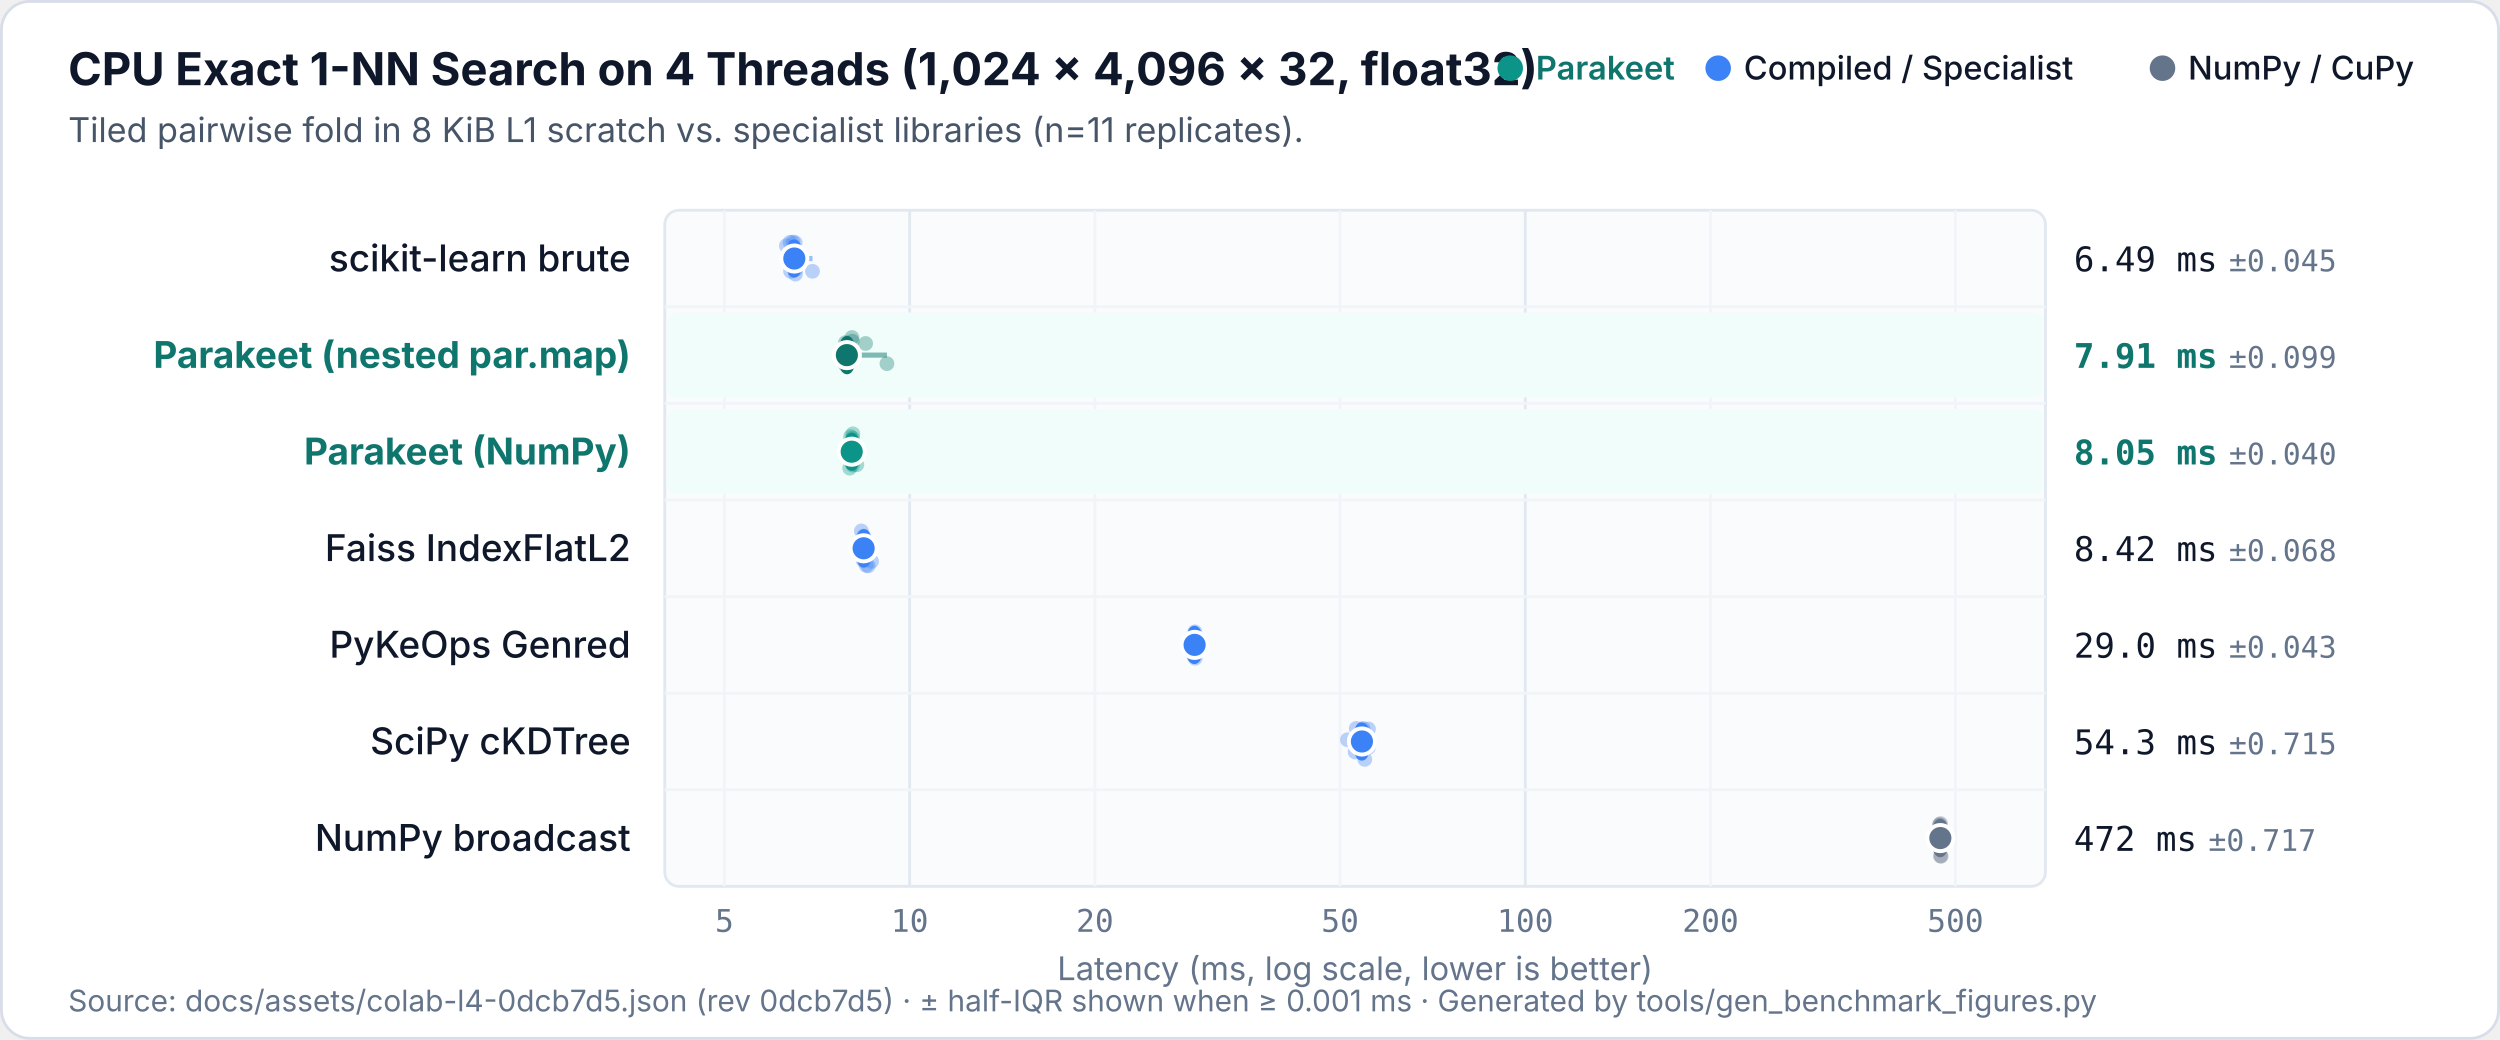
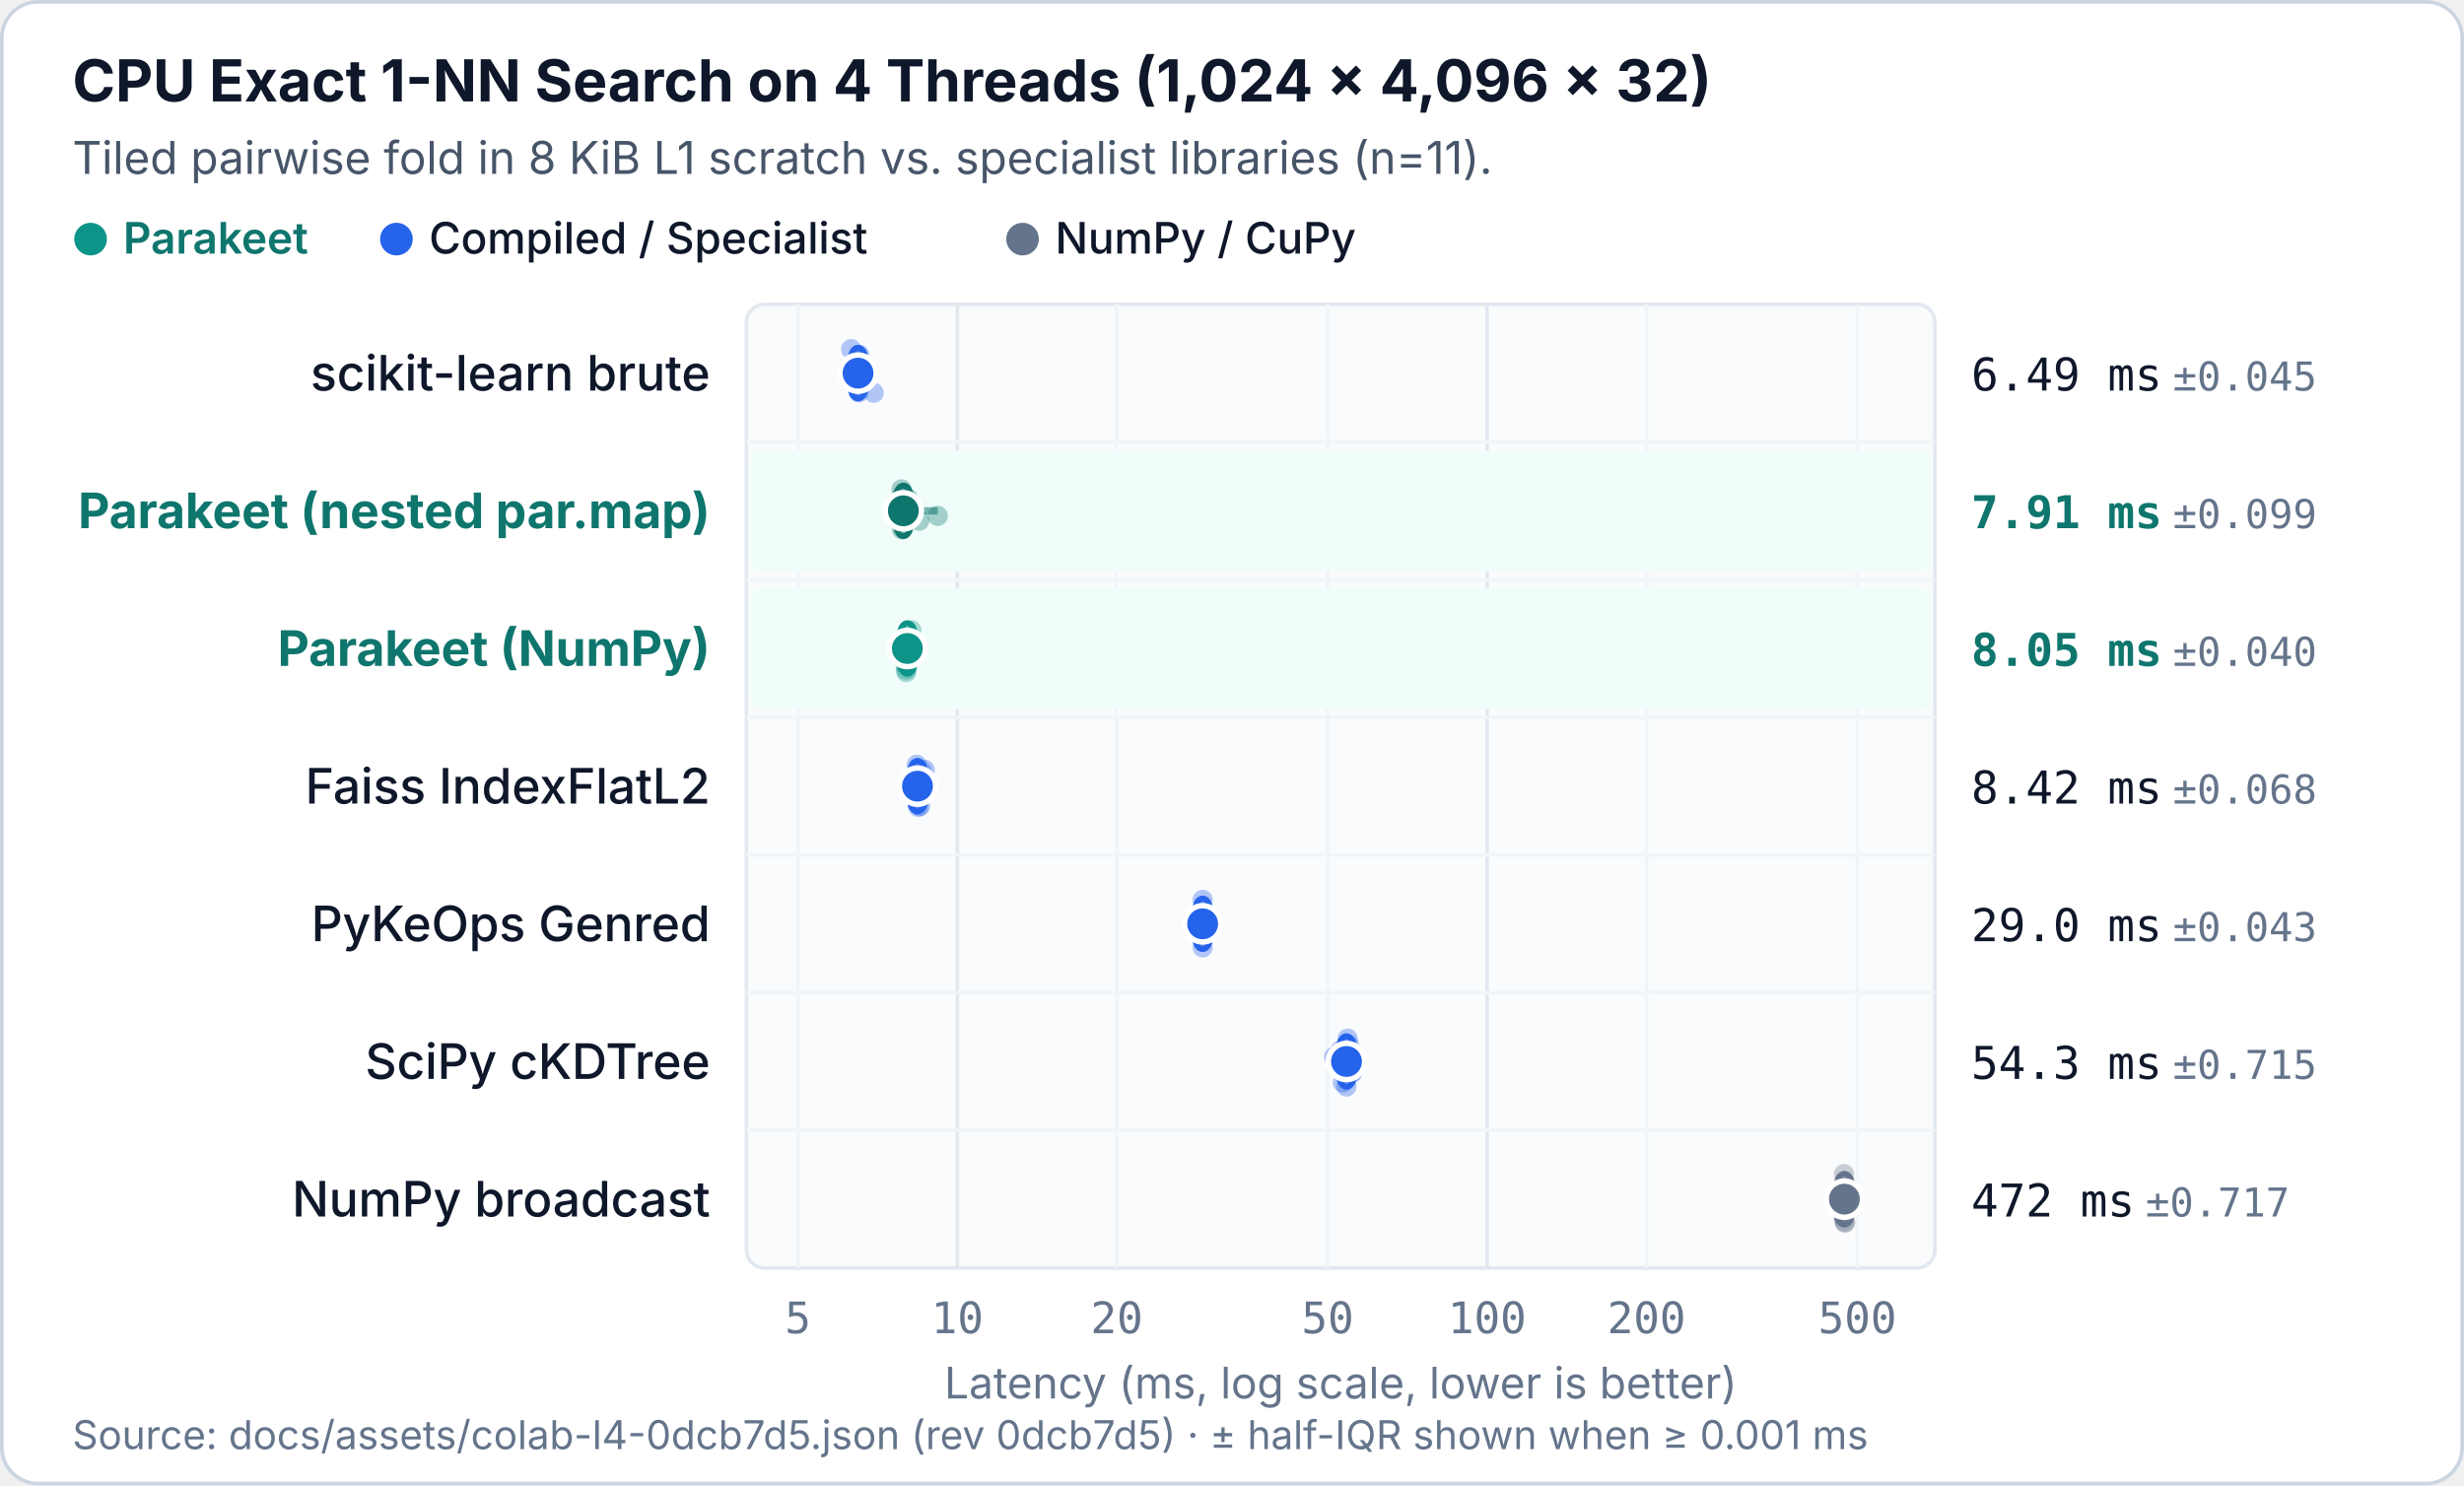
- <svg xmlns="http://www.w3.org/2000/svg" viewBox="0 0 880 366" width="880" height="366" role="img" aria-label="CPU Exact 1-NN Search on 4 Threads (1,024 × 4,096 × 32, float32)">
-   <rect x="0.5" y="0.5" width="879" height="365" rx="10" fill="#ffffff" stroke="#d8dee9" />
-   <text x="24" y="30" font-family="Inter, -apple-system, BlinkMacSystemFont, 'Segoe UI', Helvetica, Arial, sans-serif" font-size="16" font-weight="700" fill="#0f172a">CPU Exact 1-NN Search on 4 Threads (1,024 × 4,096 × 32, float32)</text>
-   <text x="24" y="50" font-family="Inter, -apple-system, BlinkMacSystemFont, 'Segoe UI', Helvetica, Arial, sans-serif" font-size="12" fill="#475569">Tiled pairwise fold in 8 KiB L1 scratch vs. specialist libraries (n=11 replicates).</text>
-   <circle cx="761.2" cy="24" r="4.5" fill="#64748b" />
-   <text x="770.2" y="28" font-family="Inter, -apple-system, BlinkMacSystemFont, 'Segoe UI', Helvetica, Arial, sans-serif" font-size="11.5" font-weight="500" fill="#0f172a">NumPy / CuPy</text>
-   <circle cx="604.8" cy="24" r="4.5" fill="#3b82f6" />
-   <text x="613.8" y="28" font-family="Inter, -apple-system, BlinkMacSystemFont, 'Segoe UI', Helvetica, Arial, sans-serif" font-size="11.5" font-weight="500" fill="#0f172a">Compiled / Specialist</text>
-   <circle cx="531.6" cy="24" r="4.5" fill="#0d9488" />
-   <text x="540.6" y="28" font-family="Inter, -apple-system, BlinkMacSystemFont, 'Segoe UI', Helvetica, Arial, sans-serif" font-size="11.5" font-weight="600" fill="#0f766e">Parakeet</text>
-   <rect x="234.0" y="74.0" width="486.0" height="238.0" rx="5" fill="#fafbfc" stroke="#e2e8f0" stroke-width="1" />
-   <line x1="255.0" y1="74.0" x2="255.0" y2="312.0" stroke="#f1f5f9" stroke-width="1" />
-   <text x="255.0" y="328.0" text-anchor="middle" font-family="'JetBrains Mono', ui-monospace, SFMono-Regular, Menlo, monospace" font-size="11" fill="#64748b">5</text>
-   <line x1="320.2" y1="74.0" x2="320.2" y2="312.0" stroke="#e2e8f0" stroke-width="1" />
-   <text x="320.2" y="328.0" text-anchor="middle" font-family="'JetBrains Mono', ui-monospace, SFMono-Regular, Menlo, monospace" font-size="11" fill="#64748b">10</text>
-   <line x1="385.4" y1="74.0" x2="385.4" y2="312.0" stroke="#f1f5f9" stroke-width="1" />
-   <text x="385.4" y="328.0" text-anchor="middle" font-family="'JetBrains Mono', ui-monospace, SFMono-Regular, Menlo, monospace" font-size="11" fill="#64748b">20</text>
-   <line x1="471.7" y1="74.0" x2="471.7" y2="312.0" stroke="#f1f5f9" stroke-width="1" />
-   <text x="471.7" y="328.0" text-anchor="middle" font-family="'JetBrains Mono', ui-monospace, SFMono-Regular, Menlo, monospace" font-size="11" fill="#64748b">50</text>
-   <line x1="536.9" y1="74.0" x2="536.9" y2="312.0" stroke="#e2e8f0" stroke-width="1" />
-   <text x="536.9" y="328.0" text-anchor="middle" font-family="'JetBrains Mono', ui-monospace, SFMono-Regular, Menlo, monospace" font-size="11" fill="#64748b">100</text>
-   <line x1="602.1" y1="74.0" x2="602.1" y2="312.0" stroke="#f1f5f9" stroke-width="1" />
-   <text x="602.1" y="328.0" text-anchor="middle" font-family="'JetBrains Mono', ui-monospace, SFMono-Regular, Menlo, monospace" font-size="11" fill="#64748b">200</text>
-   <line x1="688.3" y1="74.0" x2="688.3" y2="312.0" stroke="#f1f5f9" stroke-width="1" />
-   <text x="688.3" y="328.0" text-anchor="middle" font-family="'JetBrains Mono', ui-monospace, SFMono-Regular, Menlo, monospace" font-size="11" fill="#64748b">500</text>
-   <text x="477.0" y="345.0" text-anchor="middle" font-family="Inter, -apple-system, BlinkMacSystemFont, 'Segoe UI', Helvetica, Arial, sans-serif" font-size="11.5" fill="#64748b">Latency (ms, log scale, lower is better)</text>
-   <text x="222.0" y="95.5" text-anchor="end" font-family="Inter, -apple-system, BlinkMacSystemFont, 'Segoe UI', Helvetica, Arial, sans-serif" font-size="13" font-weight="500" fill="#0f172a">scikit-learn brute</text>
-   <line x1="276.8" y1="91.0" x2="286.0" y2="91.0" stroke="#3b82f6" stroke-opacity="0.5" stroke-width="1.8" />
-   <circle cx="279.1" cy="85.2" r="2.6" fill="#3b82f6" fill-opacity="0.34" />
-   <circle cx="279.9" cy="85.4" r="2.6" fill="#3b82f6" fill-opacity="0.34" />
-   <circle cx="279.6" cy="88.4" r="2.6" fill="#3b82f6" fill-opacity="0.34" />
-   <circle cx="279.5" cy="91.4" r="2.6" fill="#3b82f6" fill-opacity="0.34" />
-   <circle cx="280.1" cy="92.1" r="2.6" fill="#3b82f6" fill-opacity="0.34" />
-   <circle cx="278.3" cy="95.5" r="2.6" fill="#3b82f6" fill-opacity="0.34" />
-   <circle cx="276.8" cy="86.5" r="2.6" fill="#3b82f6" fill-opacity="0.34" />
-   <circle cx="280.0" cy="96.5" r="2.6" fill="#3b82f6" fill-opacity="0.34" />
-   <circle cx="278.1" cy="85.3" r="2.6" fill="#3b82f6" fill-opacity="0.34" />
-   <circle cx="280.1" cy="94.8" r="2.6" fill="#3b82f6" fill-opacity="0.34" />
-   <circle cx="286.0" cy="95.5" r="2.6" fill="#3b82f6" fill-opacity="0.34" />
-   <rect x="277.8" y="85.0" width="3.5" height="12.0" rx="2.5" fill="#3b82f6" fill-opacity="0.28" stroke="#3b82f6" stroke-width="1.5" />
-   <circle cx="279.6" cy="91.0" r="4.6" fill="#3b82f6" stroke="#ffffff" stroke-width="1.4" />
-   <text x="730.0" y="95.5" font-family="'JetBrains Mono', ui-monospace, SFMono-Regular, Menlo, monospace" font-size="12" font-weight="500" fill="#0f172a">6.49 ms<tspan dx="4" font-weight="400" font-size="10.5" fill="#64748b">±0.045</tspan>
+ <svg xmlns="http://www.w3.org/2000/svg" viewBox="0 0 680 410" width="680" height="410" role="img" aria-label="CPU Exact 1-NN Search on 4 Threads (1,024 × 4,096 × 32)">
+   <rect x="0.5" y="0.5" width="679" height="409" rx="10" fill="#ffffff" stroke="#cbd5e1" />
+   <text x="20" y="28" font-family="Inter, -apple-system, BlinkMacSystemFont, 'Segoe UI', Helvetica, Arial, sans-serif" font-size="16" font-weight="700" fill="#0f172a">CPU Exact 1-NN Search on 4 Threads (1,024 × 4,096 × 32)</text>
+   <text x="20" y="48" font-family="Inter, -apple-system, BlinkMacSystemFont, 'Segoe UI', Helvetica, Arial, sans-serif" font-size="12.5" fill="#475569">Tiled pairwise fold in 8 KiB L1 scratch vs. specialist libraries (n=11).</text>
+   <circle cx="25.0" cy="66" r="4.5" fill="#0d9488" />
+   <text x="34.0" y="70" font-family="Inter, -apple-system, BlinkMacSystemFont, 'Segoe UI', Helvetica, Arial, sans-serif" font-size="12" font-weight="600" fill="#0f766e">Parakeet</text>
+   <circle cx="109.4" cy="66" r="4.5" fill="#2563eb" />
+   <text x="118.4" y="70" font-family="Inter, -apple-system, BlinkMacSystemFont, 'Segoe UI', Helvetica, Arial, sans-serif" font-size="12" font-weight="500" fill="#0f172a">Compiled / Specialist</text>
+   <circle cx="282.2" cy="66" r="4.5" fill="#64748b" />
+   <text x="291.2" y="70" font-family="Inter, -apple-system, BlinkMacSystemFont, 'Segoe UI', Helvetica, Arial, sans-serif" font-size="12" font-weight="500" fill="#0f172a">NumPy / CuPy</text>
+   <rect x="206.0" y="84.0" width="328.0" height="266.0" rx="5" fill="#fafbfc" stroke="#e2e8f0" stroke-width="1" />
+   <line x1="220.2" y1="84.0" x2="220.2" y2="350.0" stroke="#f1f5f9" stroke-width="1" />
+   <text x="220.2" y="368.0" text-anchor="middle" font-family="'JetBrains Mono', ui-monospace, SFMono-Regular, Menlo, monospace" font-size="12" fill="#64748b">5</text>
+   <line x1="264.2" y1="84.0" x2="264.2" y2="350.0" stroke="#e2e8f0" stroke-width="1" />
+   <text x="264.2" y="368.0" text-anchor="middle" font-family="'JetBrains Mono', ui-monospace, SFMono-Regular, Menlo, monospace" font-size="12" fill="#64748b">10</text>
+   <line x1="308.2" y1="84.0" x2="308.2" y2="350.0" stroke="#f1f5f9" stroke-width="1" />
+   <text x="308.2" y="368.0" text-anchor="middle" font-family="'JetBrains Mono', ui-monospace, SFMono-Regular, Menlo, monospace" font-size="12" fill="#64748b">20</text>
+   <line x1="366.4" y1="84.0" x2="366.4" y2="350.0" stroke="#f1f5f9" stroke-width="1" />
+   <text x="366.4" y="368.0" text-anchor="middle" font-family="'JetBrains Mono', ui-monospace, SFMono-Regular, Menlo, monospace" font-size="12" fill="#64748b">50</text>
+   <line x1="410.4" y1="84.0" x2="410.4" y2="350.0" stroke="#e2e8f0" stroke-width="1" />
+   <text x="410.4" y="368.0" text-anchor="middle" font-family="'JetBrains Mono', ui-monospace, SFMono-Regular, Menlo, monospace" font-size="12" fill="#64748b">100</text>
+   <line x1="454.4" y1="84.0" x2="454.4" y2="350.0" stroke="#f1f5f9" stroke-width="1" />
+   <text x="454.4" y="368.0" text-anchor="middle" font-family="'JetBrains Mono', ui-monospace, SFMono-Regular, Menlo, monospace" font-size="12" fill="#64748b">200</text>
+   <line x1="512.6" y1="84.0" x2="512.6" y2="350.0" stroke="#f1f5f9" stroke-width="1" />
+   <text x="512.6" y="368.0" text-anchor="middle" font-family="'JetBrains Mono', ui-monospace, SFMono-Regular, Menlo, monospace" font-size="12" fill="#64748b">500</text>
+   <text x="370.0" y="386.0" text-anchor="middle" font-family="Inter, -apple-system, BlinkMacSystemFont, 'Segoe UI', Helvetica, Arial, sans-serif" font-size="12" fill="#64748b">Latency (ms, log scale, lower is better)</text>
+   <text x="196.0" y="107.8" text-anchor="end" font-family="Inter, -apple-system, BlinkMacSystemFont, 'Segoe UI', Helvetica, Arial, sans-serif" font-size="13.5" font-weight="500" fill="#0f172a">scikit-learn brute</text>
+   <line x1="234.9" y1="103.0" x2="241.1" y2="103.0" stroke="#2563eb" stroke-opacity="0.55" stroke-width="2.0" />
+   <circle cx="236.4" cy="101.1" r="2.8" fill="#2563eb" fill-opacity="0.34" />
+   <circle cx="237.0" cy="99.2" r="2.8" fill="#2563eb" fill-opacity="0.34" />
+   <circle cx="236.8" cy="107.0" r="2.8" fill="#2563eb" fill-opacity="0.34" />
+   <circle cx="236.7" cy="100.4" r="2.8" fill="#2563eb" fill-opacity="0.34" />
+   <circle cx="237.1" cy="101.0" r="2.8" fill="#2563eb" fill-opacity="0.34" />
+   <circle cx="235.9" cy="100.2" r="2.8" fill="#2563eb" fill-opacity="0.34" />
+   <circle cx="234.9" cy="96.4" r="2.8" fill="#2563eb" fill-opacity="0.34" />
+   <circle cx="237.0" cy="108.3" r="2.8" fill="#2563eb" fill-opacity="0.34" />
+   <circle cx="235.8" cy="100.8" r="2.8" fill="#2563eb" fill-opacity="0.34" />
+   <circle cx="237.1" cy="97.9" r="2.8" fill="#2563eb" fill-opacity="0.34" />
+   <circle cx="241.1" cy="108.4" r="2.8" fill="#2563eb" fill-opacity="0.34" />
+   <rect x="234.8" y="96.0" width="4.0" height="14.0" rx="3" fill="#2563eb" fill-opacity="0.30" stroke="#2563eb" stroke-width="1.6" />
+   <circle cx="236.8" cy="103.0" r="5.0" fill="#2563eb" stroke="#ffffff" stroke-width="1.5" />
+   <text x="544.0" y="107.8" font-family="'JetBrains Mono', ui-monospace, SFMono-Regular, Menlo, monospace" font-size="12.5" font-weight="500" fill="#0f172a">6.49 ms<tspan dx="3" font-weight="400" font-size="11" fill="#64748b">±0.045</tspan>
  </text>
-   <rect x="235.0" y="110.0" width="484.0" height="29.9" rx="3" fill="#f0fdfa" />
-   <line x1="234.0" y1="108.0" x2="720.0" y2="108.0" stroke="#f1f5f9" stroke-width="1" />
-   <text x="222.0" y="129.5" text-anchor="end" font-family="Inter, -apple-system, BlinkMacSystemFont, 'Segoe UI', Helvetica, Arial, sans-serif" font-size="13" font-weight="700" fill="#0f766e">Parakeet (nested par.map)</text>
-   <line x1="296.9" y1="125.0" x2="312.2" y2="125.0" stroke="#0f766e" stroke-opacity="0.5" stroke-width="1.8" />
-   <circle cx="312.2" cy="128.0" r="2.6" fill="#0f766e" fill-opacity="0.34" />
-   <circle cx="304.7" cy="120.9" r="2.6" fill="#0f766e" fill-opacity="0.34" />
-   <circle cx="300.0" cy="120.1" r="2.6" fill="#0f766e" fill-opacity="0.34" />
-   <circle cx="297.8" cy="128.7" r="2.6" fill="#0f766e" fill-opacity="0.34" />
-   <circle cx="297.4" cy="125.5" r="2.6" fill="#0f766e" fill-opacity="0.34" />
-   <circle cx="298.4" cy="128.0" r="2.6" fill="#0f766e" fill-opacity="0.34" />
-   <circle cx="297.6" cy="120.6" r="2.6" fill="#0f766e" fill-opacity="0.34" />
-   <circle cx="297.6" cy="123.9" r="2.6" fill="#0f766e" fill-opacity="0.34" />
-   <circle cx="299.9" cy="118.8" r="2.6" fill="#0f766e" fill-opacity="0.34" />
-   <circle cx="298.1" cy="122.0" r="2.6" fill="#0f766e" fill-opacity="0.34" />
-   <circle cx="296.9" cy="127.5" r="2.6" fill="#0f766e" fill-opacity="0.34" />
-   <rect x="296.4" y="119.0" width="3.5" height="12.0" rx="2.5" fill="#0f766e" fill-opacity="0.28" stroke="#0f766e" stroke-width="1.5" />
-   <circle cx="298.1" cy="125.0" r="4.6" fill="#0f766e" stroke="#ffffff" stroke-width="1.4" />
-   <text x="730.0" y="129.5" font-family="'JetBrains Mono', ui-monospace, SFMono-Regular, Menlo, monospace" font-size="12" font-weight="700" fill="#0f766e">7.91 ms<tspan dx="4" font-weight="400" font-size="10.5" fill="#64748b">±0.099</tspan>
+   <rect x="207.0" y="124.3" width="326.0" height="33.4" rx="3" fill="#f0fdfa" />
+   <line x1="206.0" y1="122.0" x2="534.0" y2="122.0" stroke="#f1f5f9" stroke-width="1" />
+   <text x="196.0" y="145.8" text-anchor="end" font-family="Inter, -apple-system, BlinkMacSystemFont, 'Segoe UI', Helvetica, Arial, sans-serif" font-size="13.5" font-weight="700" fill="#0f766e">Parakeet (nested par.map)</text>
+   <line x1="248.5" y1="141.0" x2="258.8" y2="141.0" stroke="#0f766e" stroke-opacity="0.55" stroke-width="2.0" />
+   <circle cx="258.8" cy="142.4" r="2.8" fill="#0f766e" fill-opacity="0.34" />
+   <circle cx="253.7" cy="143.7" r="2.8" fill="#0f766e" fill-opacity="0.34" />
+   <circle cx="250.5" cy="138.1" r="2.8" fill="#0f766e" fill-opacity="0.34" />
+   <circle cx="249.0" cy="141.2" r="2.8" fill="#0f766e" fill-opacity="0.34" />
+   <circle cx="248.8" cy="135.1" r="2.8" fill="#0f766e" fill-opacity="0.34" />
+   <circle cx="249.4" cy="141.8" r="2.8" fill="#0f766e" fill-opacity="0.34" />
+   <circle cx="248.9" cy="140.6" r="2.8" fill="#0f766e" fill-opacity="0.34" />
+   <circle cx="248.9" cy="146.1" r="2.8" fill="#0f766e" fill-opacity="0.34" />
+   <circle cx="250.5" cy="137.6" r="2.8" fill="#0f766e" fill-opacity="0.34" />
+   <circle cx="249.3" cy="141.6" r="2.8" fill="#0f766e" fill-opacity="0.34" />
+   <circle cx="248.5" cy="137.5" r="2.8" fill="#0f766e" fill-opacity="0.34" />
+   <rect x="247.3" y="134.0" width="4.0" height="14.0" rx="3" fill="#0f766e" fill-opacity="0.30" stroke="#0f766e" stroke-width="1.6" />
+   <circle cx="249.3" cy="141.0" r="5.0" fill="#0f766e" stroke="#ffffff" stroke-width="1.5" />
+   <text x="544.0" y="145.8" font-family="'JetBrains Mono', ui-monospace, SFMono-Regular, Menlo, monospace" font-size="12.5" font-weight="700" fill="#0f766e">7.91 ms<tspan dx="3" font-weight="400" font-size="11" fill="#64748b">±0.099</tspan>
  </text>
-   <rect x="235.0" y="144.0" width="484.0" height="29.9" rx="3" fill="#f0fdfa" />
-   <line x1="234.0" y1="142.0" x2="720.0" y2="142.0" stroke="#f1f5f9" stroke-width="1" />
-   <text x="222.0" y="163.5" text-anchor="end" font-family="Inter, -apple-system, BlinkMacSystemFont, 'Segoe UI', Helvetica, Arial, sans-serif" font-size="13" font-weight="700" fill="#0f766e">Parakeet (NumPy)</text>
-   <line x1="298.9" y1="159.0" x2="301.6" y2="159.0" stroke="#0d9488" stroke-opacity="0.5" stroke-width="1.8" />
-   <circle cx="299.1" cy="164.8" r="2.6" fill="#0d9488" fill-opacity="0.34" />
-   <circle cx="298.9" cy="160.2" r="2.6" fill="#0d9488" fill-opacity="0.34" />
-   <circle cx="299.1" cy="159.7" r="2.6" fill="#0d9488" fill-opacity="0.34" />
-   <circle cx="299.4" cy="153.7" r="2.6" fill="#0d9488" fill-opacity="0.34" />
-   <circle cx="300.1" cy="163.7" r="2.6" fill="#0d9488" fill-opacity="0.34" />
-   <circle cx="299.3" cy="157.5" r="2.6" fill="#0d9488" fill-opacity="0.34" />
-   <circle cx="299.8" cy="160.6" r="2.6" fill="#0d9488" fill-opacity="0.34" />
-   <circle cx="301.6" cy="163.6" r="2.6" fill="#0d9488" fill-opacity="0.34" />
-   <circle cx="301.4" cy="158.3" r="2.6" fill="#0d9488" fill-opacity="0.34" />
-   <circle cx="300.2" cy="152.7" r="2.6" fill="#0d9488" fill-opacity="0.34" />
-   <circle cx="300.1" cy="154.2" r="2.6" fill="#0d9488" fill-opacity="0.34" />
-   <rect x="298.1" y="153.0" width="3.5" height="12.0" rx="2.5" fill="#0d9488" fill-opacity="0.28" stroke="#0d9488" stroke-width="1.5" />
-   <circle cx="299.8" cy="159.0" r="4.6" fill="#0d9488" stroke="#ffffff" stroke-width="1.4" />
-   <text x="730.0" y="163.5" font-family="'JetBrains Mono', ui-monospace, SFMono-Regular, Menlo, monospace" font-size="12" font-weight="700" fill="#0f766e">8.05 ms<tspan dx="4" font-weight="400" font-size="10.5" fill="#64748b">±0.040</tspan>
+   <rect x="207.0" y="162.3" width="326.0" height="33.4" rx="3" fill="#f0fdfa" />
+   <line x1="206.0" y1="160.0" x2="534.0" y2="160.0" stroke="#f1f5f9" stroke-width="1" />
+   <text x="196.0" y="183.8" text-anchor="end" font-family="Inter, -apple-system, BlinkMacSystemFont, 'Segoe UI', Helvetica, Arial, sans-serif" font-size="13.5" font-weight="700" fill="#0f766e">Parakeet (NumPy)</text>
+   <line x1="249.8" y1="179.0" x2="251.6" y2="179.0" stroke="#0d9488" stroke-opacity="0.55" stroke-width="2.0" />
+   <circle cx="249.9" cy="183.5" r="2.8" fill="#0d9488" fill-opacity="0.34" />
+   <circle cx="249.8" cy="180.6" r="2.8" fill="#0d9488" fill-opacity="0.34" />
+   <circle cx="250.0" cy="177.1" r="2.8" fill="#0d9488" fill-opacity="0.34" />
+   <circle cx="250.1" cy="185.5" r="2.8" fill="#0d9488" fill-opacity="0.34" />
+   <circle cx="250.6" cy="178.6" r="2.8" fill="#0d9488" fill-opacity="0.34" />
+   <circle cx="250.1" cy="184.8" r="2.8" fill="#0d9488" fill-opacity="0.34" />
+   <circle cx="250.4" cy="183.0" r="2.8" fill="#0d9488" fill-opacity="0.34" />
+   <circle cx="251.6" cy="177.9" r="2.8" fill="#0d9488" fill-opacity="0.34" />
+   <circle cx="251.5" cy="174.0" r="2.8" fill="#0d9488" fill-opacity="0.34" />
+   <circle cx="250.7" cy="182.5" r="2.8" fill="#0d9488" fill-opacity="0.34" />
+   <circle cx="250.6" cy="182.8" r="2.8" fill="#0d9488" fill-opacity="0.34" />
+   <rect x="248.4" y="172.0" width="4.0" height="14.0" rx="3" fill="#0d9488" fill-opacity="0.30" stroke="#0d9488" stroke-width="1.6" />
+   <circle cx="250.4" cy="179.0" r="5.0" fill="#0d9488" stroke="#ffffff" stroke-width="1.5" />
+   <text x="544.0" y="183.8" font-family="'JetBrains Mono', ui-monospace, SFMono-Regular, Menlo, monospace" font-size="12.5" font-weight="700" fill="#0f766e">8.05 ms<tspan dx="3" font-weight="400" font-size="11" fill="#64748b">±0.040</tspan>
  </text>
-   <line x1="234.0" y1="176.0" x2="720.0" y2="176.0" stroke="#f1f5f9" stroke-width="1" />
-   <text x="222.0" y="197.5" text-anchor="end" font-family="Inter, -apple-system, BlinkMacSystemFont, 'Segoe UI', Helvetica, Arial, sans-serif" font-size="13" font-weight="500" fill="#0f172a">Faiss IndexFlatL2</text>
-   <line x1="303.2" y1="193.0" x2="306.8" y2="193.0" stroke="#3b82f6" stroke-opacity="0.5" stroke-width="1.8" />
-   <circle cx="304.0" cy="188.7" r="2.6" fill="#3b82f6" fill-opacity="0.34" />
-   <circle cx="304.2" cy="189.6" r="2.6" fill="#3b82f6" fill-opacity="0.34" />
-   <circle cx="303.9" cy="193.3" r="2.6" fill="#3b82f6" fill-opacity="0.34" />
-   <circle cx="303.2" cy="186.9" r="2.6" fill="#3b82f6" fill-opacity="0.34" />
-   <circle cx="303.7" cy="190.3" r="2.6" fill="#3b82f6" fill-opacity="0.34" />
-   <circle cx="303.9" cy="197.4" r="2.6" fill="#3b82f6" fill-opacity="0.34" />
-   <circle cx="304.9" cy="199.0" r="2.6" fill="#3b82f6" fill-opacity="0.34" />
-   <circle cx="303.4" cy="193.9" r="2.6" fill="#3b82f6" fill-opacity="0.34" />
-   <circle cx="305.7" cy="194.8" r="2.6" fill="#3b82f6" fill-opacity="0.34" />
-   <circle cx="306.8" cy="197.6" r="2.6" fill="#3b82f6" fill-opacity="0.34" />
-   <circle cx="305.6" cy="199.2" r="2.6" fill="#3b82f6" fill-opacity="0.34" />
-   <rect x="302.3" y="187.0" width="3.5" height="12.0" rx="2.5" fill="#3b82f6" fill-opacity="0.28" stroke="#3b82f6" stroke-width="1.5" />
-   <circle cx="304.0" cy="193.0" r="4.6" fill="#3b82f6" stroke="#ffffff" stroke-width="1.4" />
-   <text x="730.0" y="197.5" font-family="'JetBrains Mono', ui-monospace, SFMono-Regular, Menlo, monospace" font-size="12" font-weight="500" fill="#0f172a">8.42 ms<tspan dx="4" font-weight="400" font-size="10.5" fill="#64748b">±0.068</tspan>
+   <line x1="206.0" y1="198.0" x2="534.0" y2="198.0" stroke="#f1f5f9" stroke-width="1" />
+   <text x="196.0" y="221.8" text-anchor="end" font-family="Inter, -apple-system, BlinkMacSystemFont, 'Segoe UI', Helvetica, Arial, sans-serif" font-size="13.5" font-weight="500" fill="#0f172a">Faiss IndexFlatL2</text>
+   <line x1="252.7" y1="217.0" x2="255.2" y2="217.0" stroke="#2563eb" stroke-opacity="0.55" stroke-width="2.0" />
+   <circle cx="253.2" cy="218.4" r="2.8" fill="#2563eb" fill-opacity="0.34" />
+   <circle cx="253.4" cy="222.7" r="2.8" fill="#2563eb" fill-opacity="0.34" />
+   <circle cx="253.2" cy="215.0" r="2.8" fill="#2563eb" fill-opacity="0.34" />
+   <circle cx="252.7" cy="216.9" r="2.8" fill="#2563eb" fill-opacity="0.34" />
+   <circle cx="253.0" cy="211.1" r="2.8" fill="#2563eb" fill-opacity="0.34" />
+   <circle cx="253.2" cy="221.8" r="2.8" fill="#2563eb" fill-opacity="0.34" />
+   <circle cx="253.9" cy="222.5" r="2.8" fill="#2563eb" fill-opacity="0.34" />
+   <circle cx="252.8" cy="218.7" r="2.8" fill="#2563eb" fill-opacity="0.34" />
+   <circle cx="254.4" cy="214.1" r="2.8" fill="#2563eb" fill-opacity="0.34" />
+   <circle cx="255.2" cy="212.5" r="2.8" fill="#2563eb" fill-opacity="0.34" />
+   <circle cx="254.3" cy="212.8" r="2.8" fill="#2563eb" fill-opacity="0.34" />
+   <rect x="251.2" y="210.0" width="4.0" height="14.0" rx="3" fill="#2563eb" fill-opacity="0.30" stroke="#2563eb" stroke-width="1.6" />
+   <circle cx="253.2" cy="217.0" r="5.0" fill="#2563eb" stroke="#ffffff" stroke-width="1.5" />
+   <text x="544.0" y="221.8" font-family="'JetBrains Mono', ui-monospace, SFMono-Regular, Menlo, monospace" font-size="12.5" font-weight="500" fill="#0f172a">8.42 ms<tspan dx="3" font-weight="400" font-size="11" fill="#64748b">±0.068</tspan>
  </text>
-   <line x1="234.0" y1="210.0" x2="720.0" y2="210.0" stroke="#f1f5f9" stroke-width="1" />
-   <text x="222.0" y="231.5" text-anchor="end" font-family="Inter, -apple-system, BlinkMacSystemFont, 'Segoe UI', Helvetica, Arial, sans-serif" font-size="13" font-weight="500" fill="#0f172a">PyKeOps Genred</text>
-   <line x1="420.2" y1="227.0" x2="420.8" y2="227.0" stroke="#3b82f6" stroke-opacity="0.5" stroke-width="1.8" />
-   <circle cx="420.4" cy="228.0" r="2.6" fill="#3b82f6" fill-opacity="0.34" />
-   <circle cx="420.7" cy="223.9" r="2.6" fill="#3b82f6" fill-opacity="0.34" />
-   <circle cx="420.6" cy="222.4" r="2.6" fill="#3b82f6" fill-opacity="0.34" />
-   <circle cx="420.2" cy="230.8" r="2.6" fill="#3b82f6" fill-opacity="0.34" />
-   <circle cx="420.7" cy="231.7" r="2.6" fill="#3b82f6" fill-opacity="0.34" />
-   <circle cx="420.3" cy="230.9" r="2.6" fill="#3b82f6" fill-opacity="0.34" />
-   <circle cx="420.8" cy="229.8" r="2.6" fill="#3b82f6" fill-opacity="0.34" />
-   <circle cx="420.4" cy="229.3" r="2.6" fill="#3b82f6" fill-opacity="0.34" />
-   <circle cx="420.3" cy="227.5" r="2.6" fill="#3b82f6" fill-opacity="0.34" />
-   <circle cx="420.5" cy="226.6" r="2.6" fill="#3b82f6" fill-opacity="0.34" />
-   <circle cx="420.5" cy="223.6" r="2.6" fill="#3b82f6" fill-opacity="0.34" />
-   <rect x="418.7" y="221.0" width="3.5" height="12.0" rx="2.5" fill="#3b82f6" fill-opacity="0.28" stroke="#3b82f6" stroke-width="1.5" />
-   <circle cx="420.5" cy="227.0" r="4.6" fill="#3b82f6" stroke="#ffffff" stroke-width="1.4" />
-   <text x="730.0" y="231.5" font-family="'JetBrains Mono', ui-monospace, SFMono-Regular, Menlo, monospace" font-size="12" font-weight="500" fill="#0f172a">29.0 ms<tspan dx="4" font-weight="400" font-size="10.5" fill="#64748b">±0.043</tspan>
+   <line x1="206.0" y1="236.0" x2="534.0" y2="236.0" stroke="#f1f5f9" stroke-width="1" />
+   <text x="196.0" y="259.8" text-anchor="end" font-family="Inter, -apple-system, BlinkMacSystemFont, 'Segoe UI', Helvetica, Arial, sans-serif" font-size="13.5" font-weight="500" fill="#0f172a">PyKeOps Genred</text>
+   <line x1="331.7" y1="255.0" x2="332.1" y2="255.0" stroke="#2563eb" stroke-opacity="0.55" stroke-width="2.0" />
+   <circle cx="331.8" cy="254.2" r="2.8" fill="#2563eb" fill-opacity="0.34" />
+   <circle cx="332.0" cy="257.5" r="2.8" fill="#2563eb" fill-opacity="0.34" />
+   <circle cx="331.9" cy="261.5" r="2.8" fill="#2563eb" fill-opacity="0.34" />
+   <circle cx="331.7" cy="253.6" r="2.8" fill="#2563eb" fill-opacity="0.34" />
+   <circle cx="332.0" cy="258.9" r="2.8" fill="#2563eb" fill-opacity="0.34" />
+   <circle cx="331.8" cy="250.9" r="2.8" fill="#2563eb" fill-opacity="0.34" />
+   <circle cx="332.1" cy="256.2" r="2.8" fill="#2563eb" fill-opacity="0.34" />
+   <circle cx="331.8" cy="252.9" r="2.8" fill="#2563eb" fill-opacity="0.34" />
+   <circle cx="331.7" cy="254.3" r="2.8" fill="#2563eb" fill-opacity="0.34" />
+   <circle cx="331.9" cy="248.4" r="2.8" fill="#2563eb" fill-opacity="0.34" />
+   <circle cx="331.9" cy="252.9" r="2.8" fill="#2563eb" fill-opacity="0.34" />
+   <rect x="329.9" y="248.0" width="4.0" height="14.0" rx="3" fill="#2563eb" fill-opacity="0.30" stroke="#2563eb" stroke-width="1.6" />
+   <circle cx="331.9" cy="255.0" r="5.0" fill="#2563eb" stroke="#ffffff" stroke-width="1.5" />
+   <text x="544.0" y="259.8" font-family="'JetBrains Mono', ui-monospace, SFMono-Regular, Menlo, monospace" font-size="12.5" font-weight="500" fill="#0f172a">29.0 ms<tspan dx="3" font-weight="400" font-size="11" fill="#64748b">±0.043</tspan>
  </text>
-   <line x1="234.0" y1="244.0" x2="720.0" y2="244.0" stroke="#f1f5f9" stroke-width="1" />
-   <text x="222.0" y="265.5" text-anchor="end" font-family="Inter, -apple-system, BlinkMacSystemFont, 'Segoe UI', Helvetica, Arial, sans-serif" font-size="13" font-weight="500" fill="#0f172a">SciPy cKDTree</text>
-   <line x1="474.3" y1="261.0" x2="481.7" y2="261.0" stroke="#3b82f6" stroke-opacity="0.5" stroke-width="1.8" />
-   <circle cx="477.0" cy="264.7" r="2.6" fill="#3b82f6" fill-opacity="0.34" />
-   <circle cx="477.4" cy="256.4" r="2.6" fill="#3b82f6" fill-opacity="0.34" />
-   <circle cx="479.9" cy="257.4" r="2.6" fill="#3b82f6" fill-opacity="0.34" />
-   <circle cx="477.9" cy="259.6" r="2.6" fill="#3b82f6" fill-opacity="0.34" />
-   <circle cx="481.7" cy="256.6" r="2.6" fill="#3b82f6" fill-opacity="0.34" />
-   <circle cx="481.6" cy="263.2" r="2.6" fill="#3b82f6" fill-opacity="0.34" />
-   <circle cx="480.4" cy="267.3" r="2.6" fill="#3b82f6" fill-opacity="0.34" />
-   <circle cx="479.4" cy="258.1" r="2.6" fill="#3b82f6" fill-opacity="0.34" />
-   <circle cx="479.8" cy="256.4" r="2.6" fill="#3b82f6" fill-opacity="0.34" />
-   <circle cx="478.4" cy="260.9" r="2.6" fill="#3b82f6" fill-opacity="0.34" />
-   <circle cx="474.3" cy="260.4" r="2.6" fill="#3b82f6" fill-opacity="0.34" />
-   <rect x="477.6" y="255.0" width="3.5" height="12.0" rx="2.5" fill="#3b82f6" fill-opacity="0.28" stroke="#3b82f6" stroke-width="1.5" />
-   <circle cx="479.4" cy="261.0" r="4.6" fill="#3b82f6" stroke="#ffffff" stroke-width="1.4" />
-   <text x="730.0" y="265.5" font-family="'JetBrains Mono', ui-monospace, SFMono-Regular, Menlo, monospace" font-size="12" font-weight="500" fill="#0f172a">54.3 ms<tspan dx="4" font-weight="400" font-size="10.5" fill="#64748b">±0.715</tspan>
+   <line x1="206.0" y1="274.0" x2="534.0" y2="274.0" stroke="#f1f5f9" stroke-width="1" />
+   <text x="196.0" y="297.8" text-anchor="end" font-family="Inter, -apple-system, BlinkMacSystemFont, 'Segoe UI', Helvetica, Arial, sans-serif" font-size="13.5" font-weight="500" fill="#0f172a">SciPy cKDTree</text>
+   <line x1="368.2" y1="293.0" x2="373.2" y2="293.0" stroke="#2563eb" stroke-opacity="0.55" stroke-width="2.0" />
+   <circle cx="370.0" cy="289.9" r="2.8" fill="#2563eb" fill-opacity="0.34" />
+   <circle cx="370.3" cy="292.8" r="2.8" fill="#2563eb" fill-opacity="0.34" />
+   <circle cx="372.0" cy="296.3" r="2.8" fill="#2563eb" fill-opacity="0.34" />
+   <circle cx="370.6" cy="298.8" r="2.8" fill="#2563eb" fill-opacity="0.34" />
+   <circle cx="373.2" cy="295.8" r="2.8" fill="#2563eb" fill-opacity="0.34" />
+   <circle cx="373.1" cy="296.2" r="2.8" fill="#2563eb" fill-opacity="0.34" />
+   <circle cx="372.3" cy="288.5" r="2.8" fill="#2563eb" fill-opacity="0.34" />
+   <circle cx="371.6" cy="299.9" r="2.8" fill="#2563eb" fill-opacity="0.34" />
+   <circle cx="371.9" cy="286.7" r="2.8" fill="#2563eb" fill-opacity="0.34" />
+   <circle cx="370.9" cy="290.2" r="2.8" fill="#2563eb" fill-opacity="0.34" />
+   <circle cx="368.2" cy="291.7" r="2.8" fill="#2563eb" fill-opacity="0.34" />
+   <rect x="369.6" y="286.0" width="4.0" height="14.0" rx="3" fill="#2563eb" fill-opacity="0.30" stroke="#2563eb" stroke-width="1.6" />
+   <circle cx="371.6" cy="293.0" r="5.0" fill="#2563eb" stroke="#ffffff" stroke-width="1.5" />
+   <text x="544.0" y="297.8" font-family="'JetBrains Mono', ui-monospace, SFMono-Regular, Menlo, monospace" font-size="12.5" font-weight="500" fill="#0f172a">54.3 ms<tspan dx="3" font-weight="400" font-size="11" fill="#64748b">±0.715</tspan>
  </text>
-   <line x1="234.0" y1="278.0" x2="720.0" y2="278.0" stroke="#f1f5f9" stroke-width="1" />
-   <text x="222.0" y="299.5" text-anchor="end" font-family="Inter, -apple-system, BlinkMacSystemFont, 'Segoe UI', Helvetica, Arial, sans-serif" font-size="13" font-weight="500" fill="#0f172a">NumPy broadcast</text>
-   <line x1="682.7" y1="295.0" x2="683.3" y2="295.0" stroke="#64748b" stroke-opacity="0.5" stroke-width="1.8" />
-   <circle cx="682.8" cy="297.8" r="2.6" fill="#64748b" fill-opacity="0.34" />
-   <circle cx="682.8" cy="290.5" r="2.6" fill="#64748b" fill-opacity="0.34" />
-   <circle cx="682.7" cy="290.2" r="2.6" fill="#64748b" fill-opacity="0.34" />
-   <circle cx="683.0" cy="301.3" r="2.6" fill="#64748b" fill-opacity="0.34" />
-   <circle cx="682.8" cy="291.8" r="2.6" fill="#64748b" fill-opacity="0.34" />
-   <circle cx="683.3" cy="301.4" r="2.6" fill="#64748b" fill-opacity="0.34" />
-   <circle cx="683.3" cy="297.3" r="2.6" fill="#64748b" fill-opacity="0.34" />
-   <circle cx="683.0" cy="296.7" r="2.6" fill="#64748b" fill-opacity="0.34" />
-   <circle cx="683.1" cy="298.2" r="2.6" fill="#64748b" fill-opacity="0.34" />
-   <circle cx="683.1" cy="289.9" r="2.6" fill="#64748b" fill-opacity="0.34" />
-   <circle cx="683.0" cy="295.9" r="2.6" fill="#64748b" fill-opacity="0.34" />
-   <rect x="681.2" y="289.0" width="3.5" height="12.0" rx="2.5" fill="#64748b" fill-opacity="0.28" stroke="#64748b" stroke-width="1.5" />
-   <circle cx="683.0" cy="295.0" r="4.6" fill="#64748b" stroke="#ffffff" stroke-width="1.4" />
-   <text x="730.0" y="299.5" font-family="'JetBrains Mono', ui-monospace, SFMono-Regular, Menlo, monospace" font-size="12" font-weight="500" fill="#0f172a">472 ms<tspan dx="4" font-weight="400" font-size="10.5" fill="#64748b">±0.717</tspan>
+   <line x1="206.0" y1="312.0" x2="534.0" y2="312.0" stroke="#f1f5f9" stroke-width="1" />
+   <text x="196.0" y="335.8" text-anchor="end" font-family="Inter, -apple-system, BlinkMacSystemFont, 'Segoe UI', Helvetica, Arial, sans-serif" font-size="13.5" font-weight="500" fill="#0f172a">NumPy broadcast</text>
+   <line x1="508.8" y1="331.0" x2="509.2" y2="331.0" stroke="#64748b" stroke-opacity="0.55" stroke-width="2.0" />
+   <circle cx="508.9" cy="336.0" r="2.8" fill="#64748b" fill-opacity="0.34" />
+   <circle cx="508.9" cy="324.1" r="2.8" fill="#64748b" fill-opacity="0.34" />
+   <circle cx="508.8" cy="336.0" r="2.8" fill="#64748b" fill-opacity="0.34" />
+   <circle cx="509.1" cy="332.0" r="2.8" fill="#64748b" fill-opacity="0.34" />
+   <circle cx="508.9" cy="330.6" r="2.8" fill="#64748b" fill-opacity="0.34" />
+   <circle cx="509.2" cy="337.5" r="2.8" fill="#64748b" fill-opacity="0.34" />
+   <circle cx="509.2" cy="331.3" r="2.8" fill="#64748b" fill-opacity="0.34" />
+   <circle cx="509.0" cy="337.2" r="2.8" fill="#64748b" fill-opacity="0.34" />
+   <circle cx="509.1" cy="331.3" r="2.8" fill="#64748b" fill-opacity="0.34" />
+   <circle cx="509.1" cy="328.1" r="2.8" fill="#64748b" fill-opacity="0.34" />
+   <circle cx="509.0" cy="326.1" r="2.8" fill="#64748b" fill-opacity="0.34" />
+   <rect x="507.0" y="324.0" width="4.0" height="14.0" rx="3" fill="#64748b" fill-opacity="0.30" stroke="#64748b" stroke-width="1.6" />
+   <circle cx="509.0" cy="331.0" r="5.0" fill="#64748b" stroke="#ffffff" stroke-width="1.5" />
+   <text x="544.0" y="335.8" font-family="'JetBrains Mono', ui-monospace, SFMono-Regular, Menlo, monospace" font-size="12.5" font-weight="500" fill="#0f172a">472 ms<tspan dx="3" font-weight="400" font-size="11" fill="#64748b">±0.717</tspan>
  </text>
-   <text x="24" y="356" font-family="Inter, -apple-system, BlinkMacSystemFont, 'Segoe UI', Helvetica, Arial, sans-serif" font-size="10.5" fill="#64748b">Source: docs/assets/colab-l4-0dcb7d5.json (rev 0dcb7d5) · ± half-IQR shown when ≥ 0.001 ms · Generated by tools/gen_benchmark_figures.py</text>
+   <text x="20" y="400" font-family="Inter, -apple-system, BlinkMacSystemFont, 'Segoe UI', Helvetica, Arial, sans-serif" font-size="11" fill="#64748b">Source: docs/assets/colab-l4-0dcb7d5.json (rev 0dcb7d5) · ± half-IQR shown when ≥ 0.001 ms</text>
</svg>
